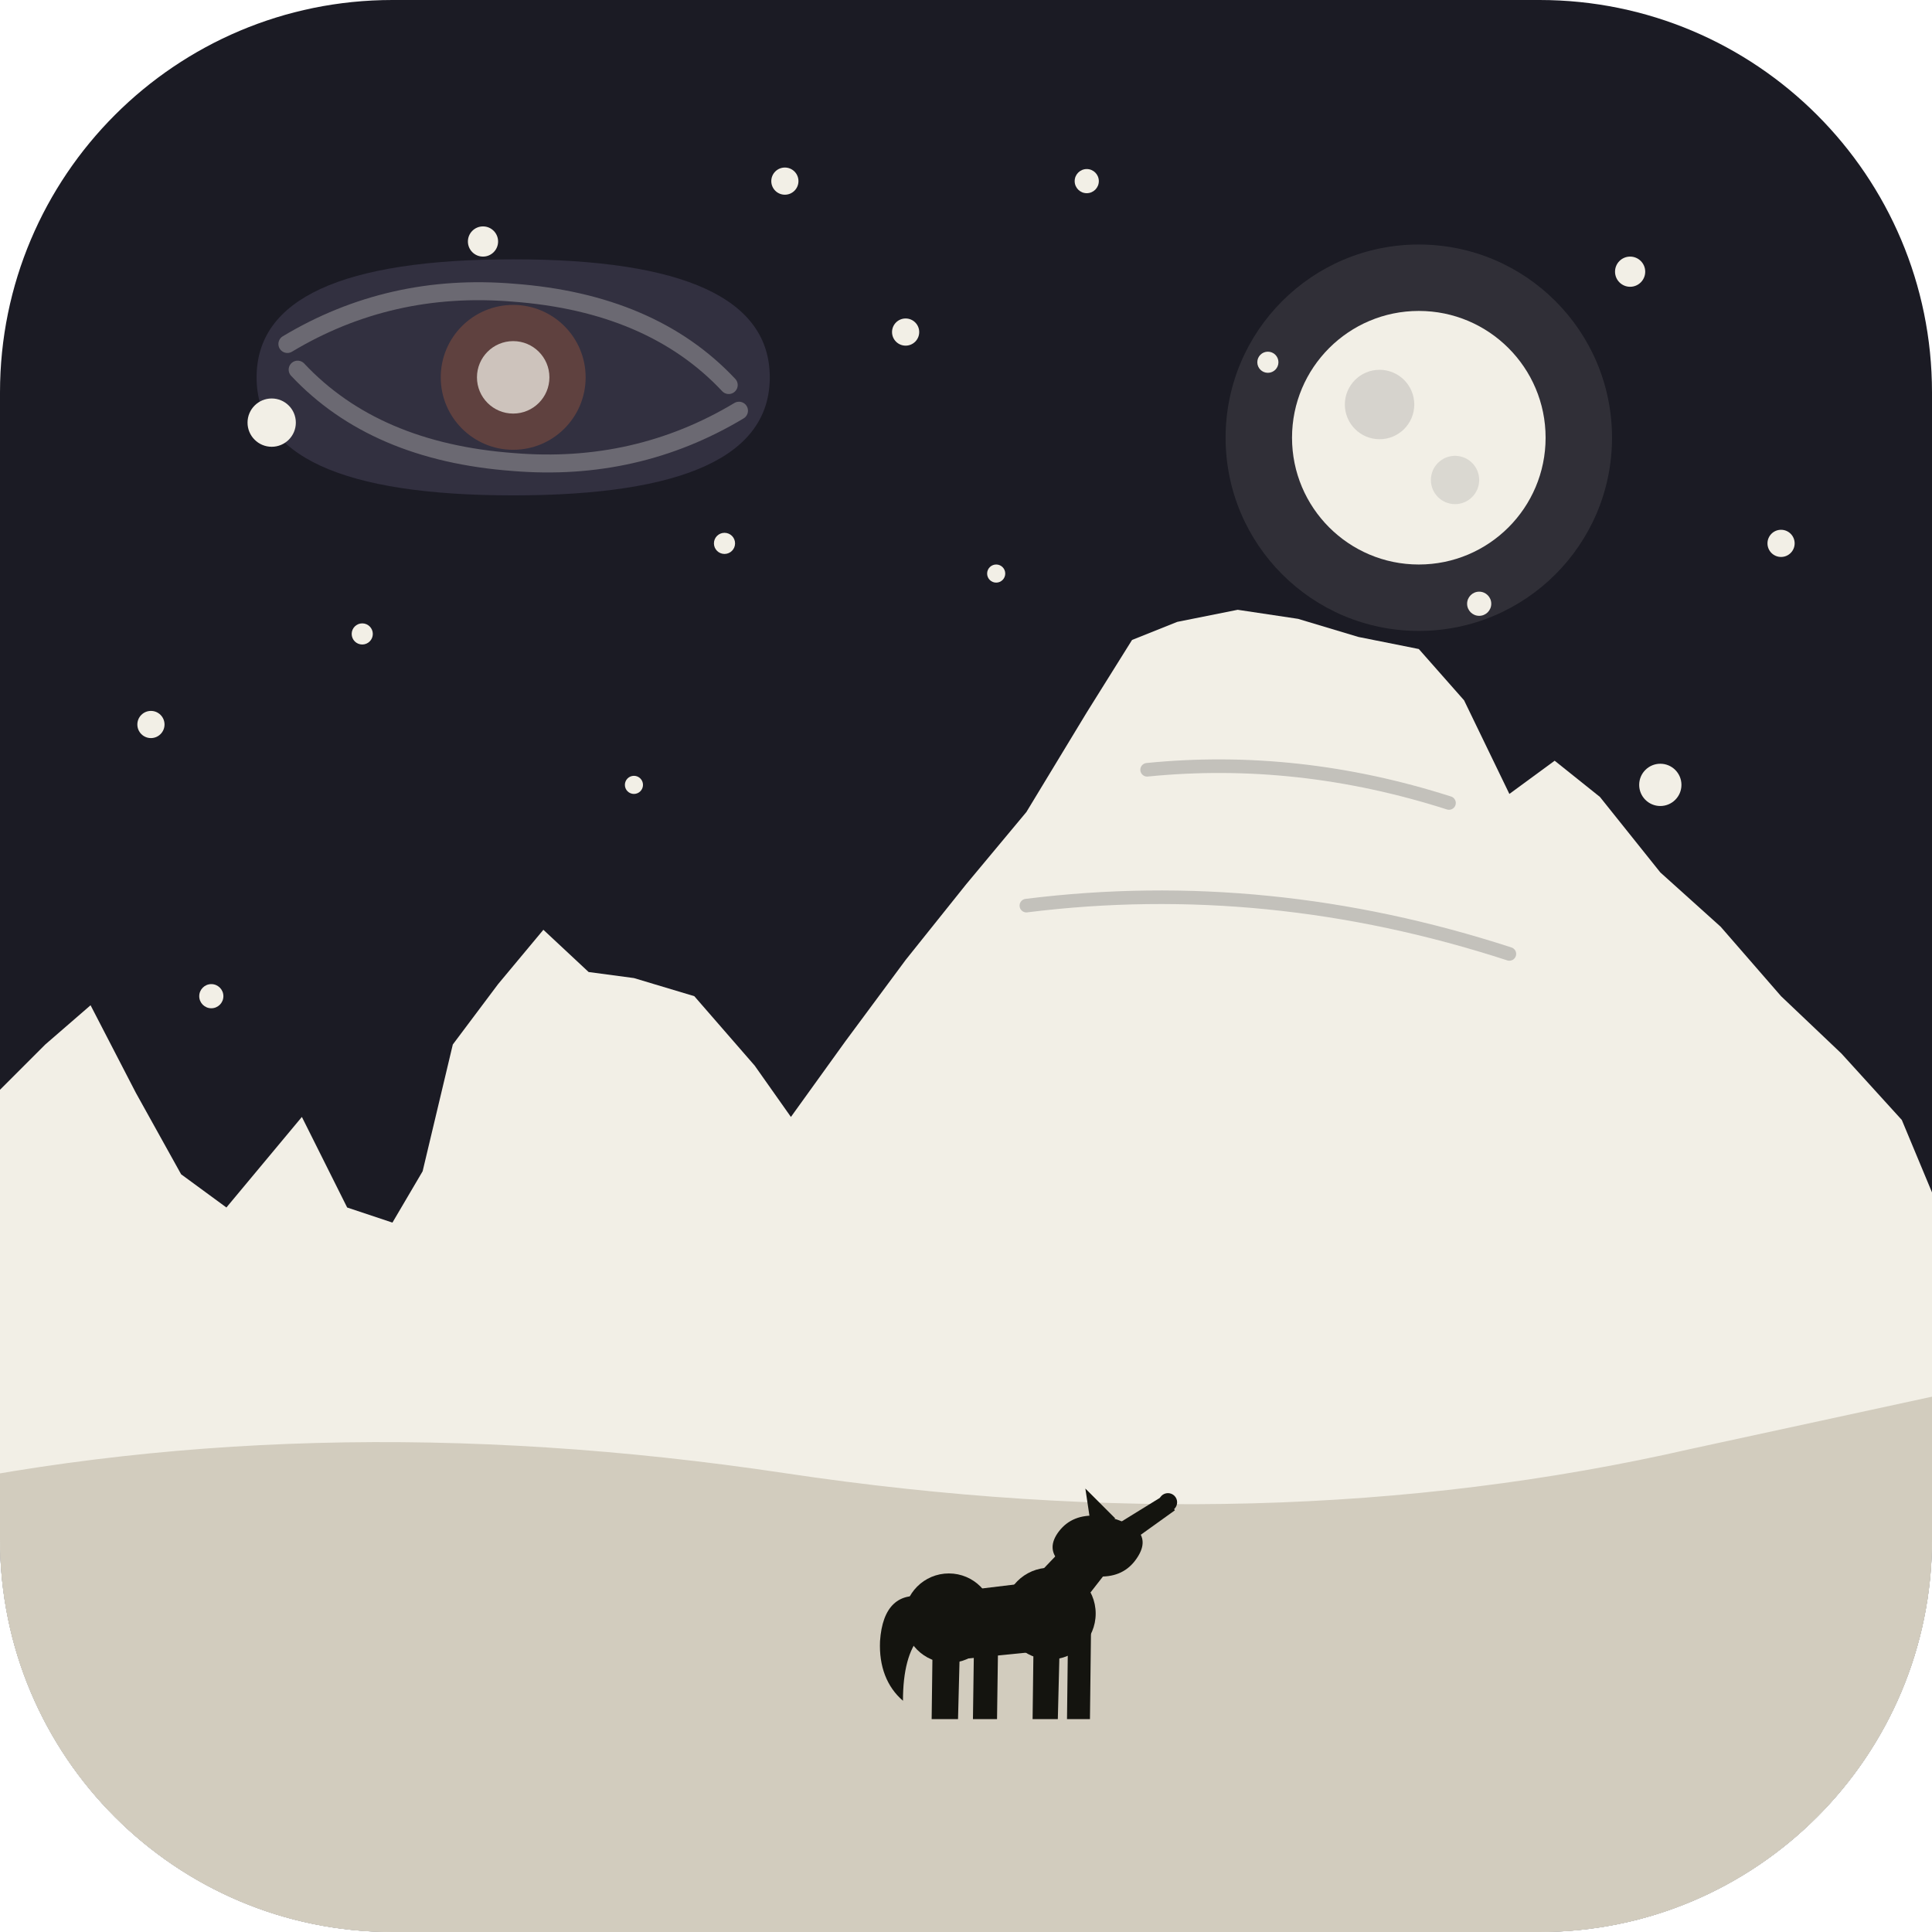
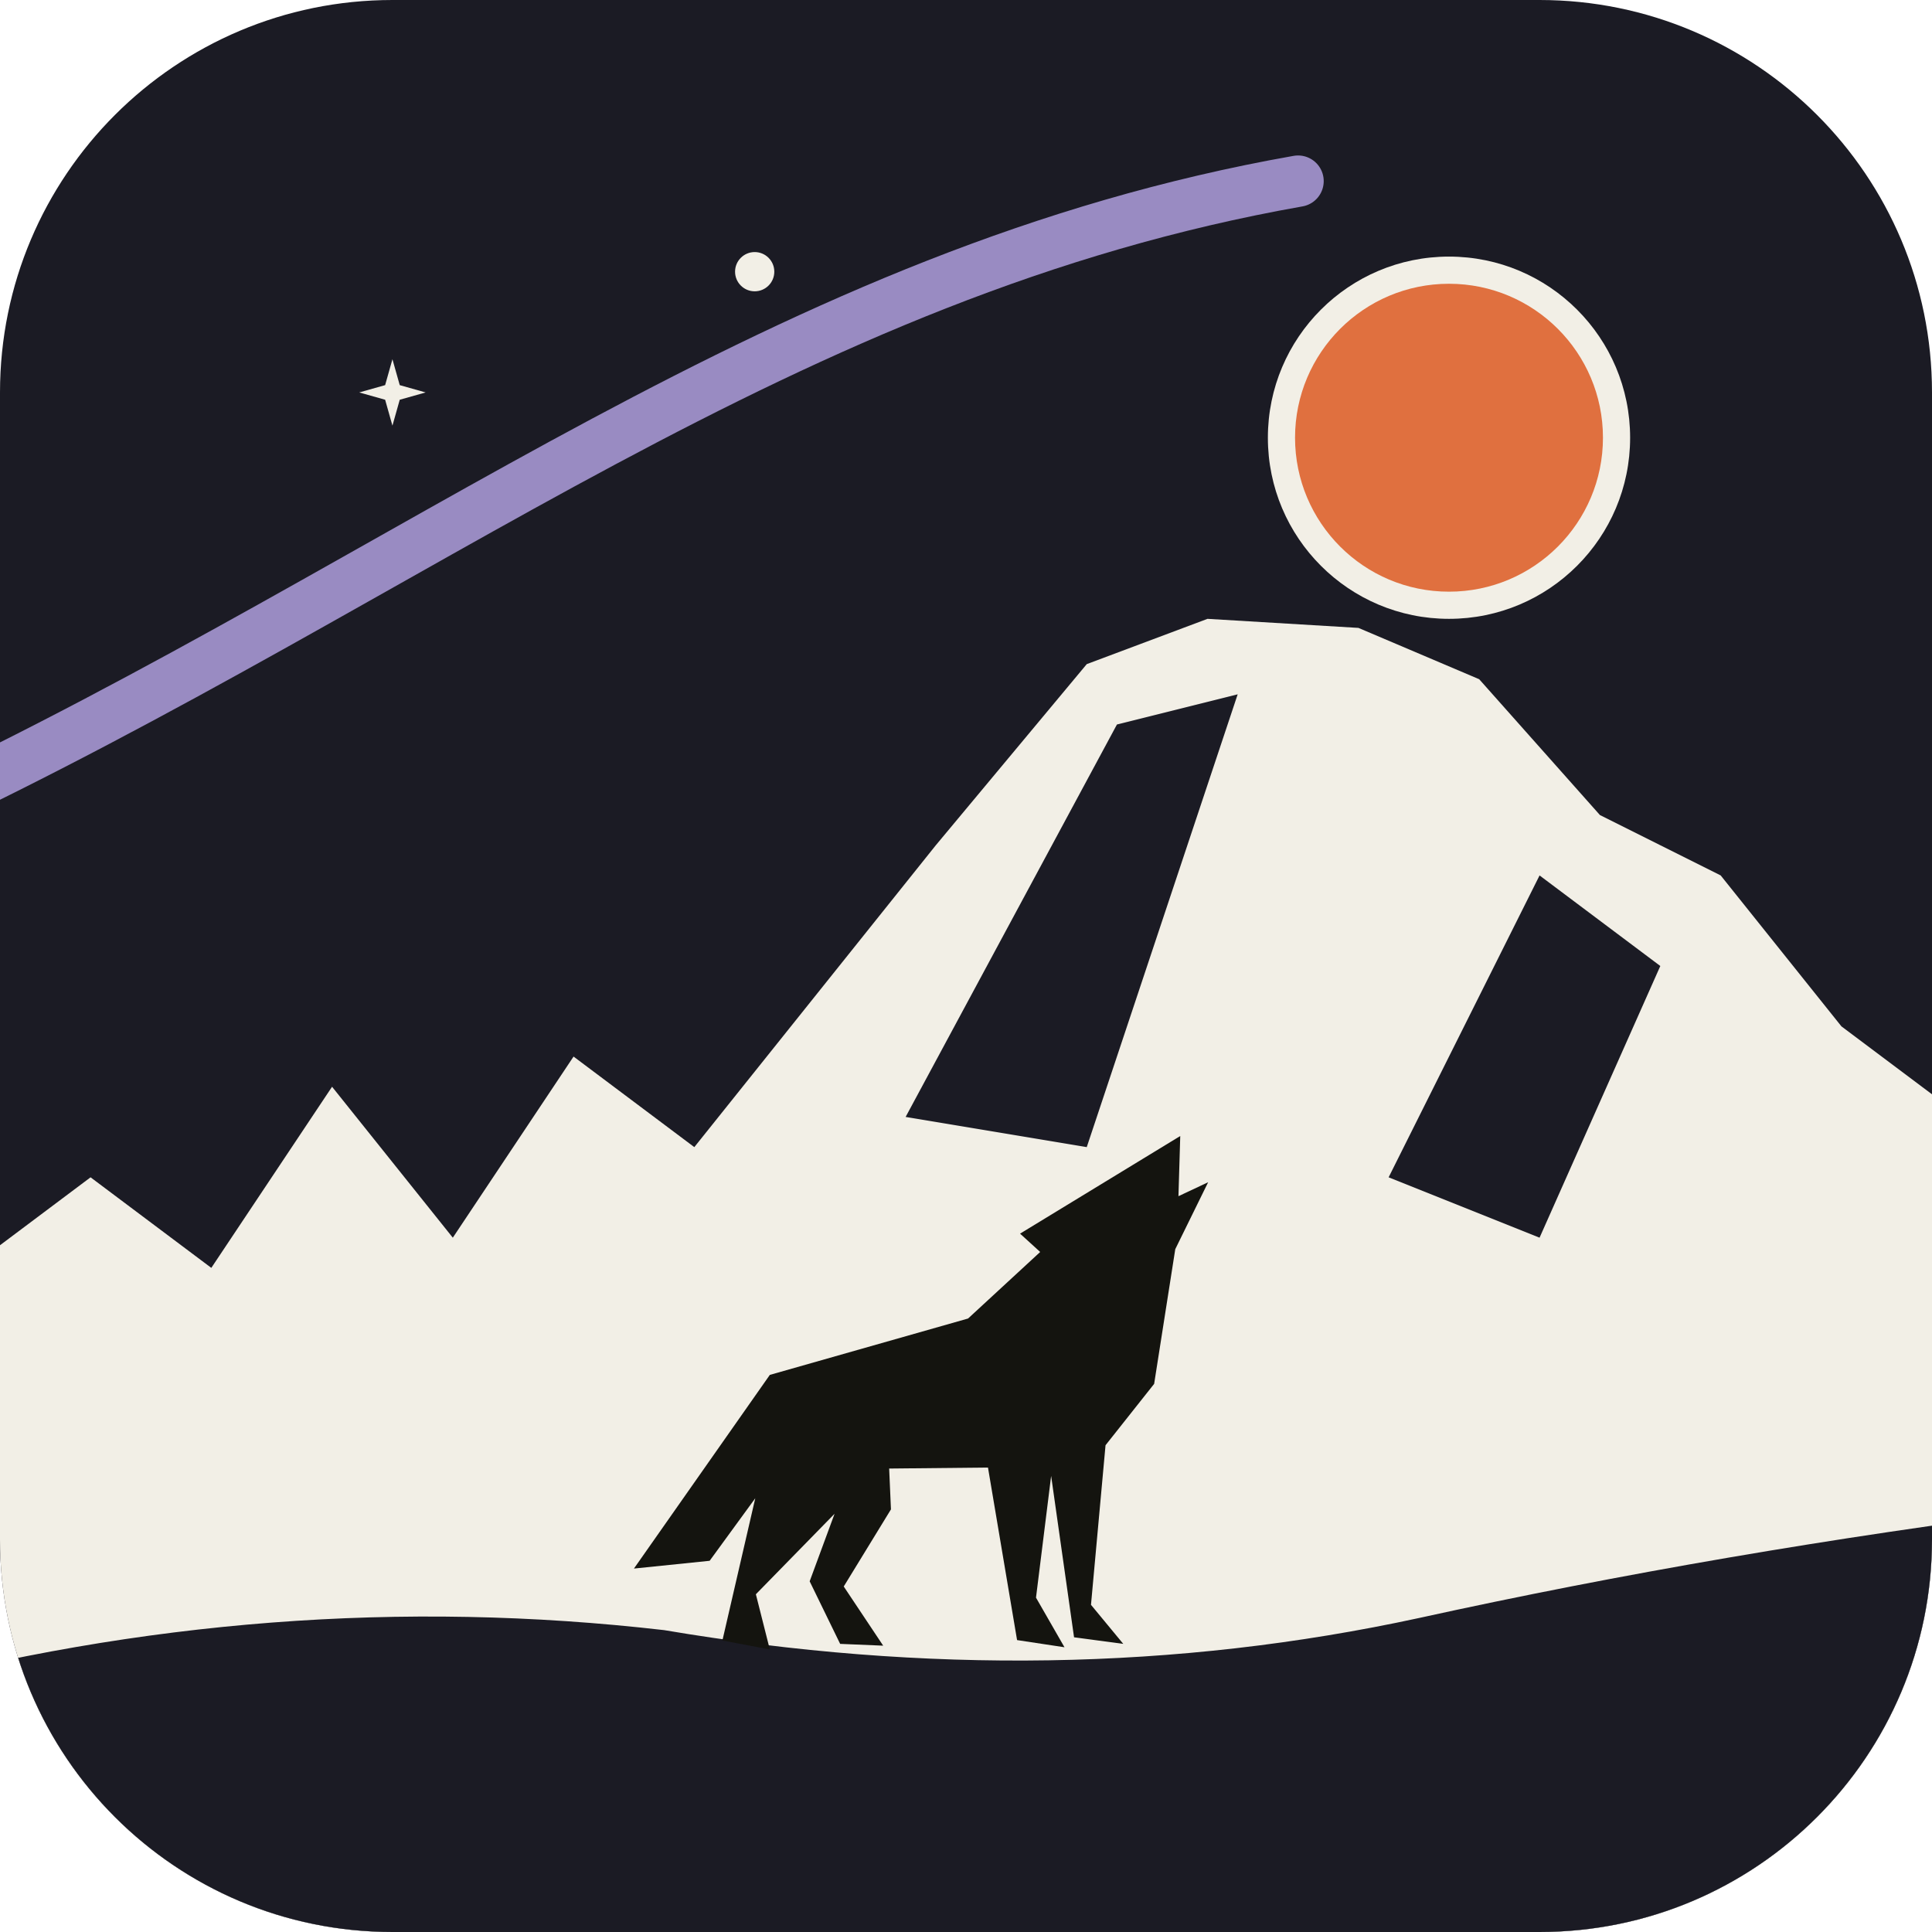
<svg xmlns="http://www.w3.org/2000/svg" viewBox="0 0 64 64" width="64" height="64" role="img" aria-label="TinyAssets: Mount Baker under a wolf moon">
  <defs>
    <clipPath id="ta-badge">
      <rect width="64" height="64" rx="13" />
    </clipPath>
  </defs>
  <rect width="64" height="64" rx="13" fill="#1b1b24" />
  <g clip-path="url(#ta-badge)">
-     <g transform="translate(17 12.5) scale(0.85)">
-       <path d="M-10 0 Q-10 -4.6 0 -4.6 Q10 -4.6 10 0 Q10 4.6 0 4.6 Q-10 4.6 -10 0 Z" fill="#c9b6ff" opacity="0.13" />
-     </g>
+     <path d="M-3 27 C14 19 26 9 43 6" fill="none" stroke="#c9b6ff" stroke-width="1.7" stroke-linecap="round" opacity="0.72" />
  </g>
  <g clip-path="url(#ta-badge)">
-     <g transform="translate(17 12.5) scale(0.85)">
-       <path d="M-8.8 -1.3 Q-4.8 -3.7 0 -3.3 Q5.4 -2.9 8.4 0.3" fill="none" stroke="#f2efe6" stroke-width="0.7" stroke-linecap="round" opacity="0.3" />
-     </g>
+     <path d="M13 11.9 L13.242 12.758 L14.1 13 L13.242 13.242 L13 14.1 L12.758 13.242 L11.9 13 L12.758 12.758 Z" fill="#f2efe6" />
  </g>
  <g clip-path="url(#ta-badge)">
-     <g transform="translate(17 12.5) scale(0.85)">
-       <path d="M8.8 1.3 Q4.8 3.7 0 3.3 Q-5.4 2.9 -8.4 -0.3" fill="none" stroke="#f2efe6" stroke-width="0.7" stroke-linecap="round" opacity="0.3" />
-     </g>
+     <circle cx="25" cy="9" r="0.65" fill="#f2efe6" />
  </g>
  <g clip-path="url(#ta-badge)">
-     <circle cx="17" cy="12.5" r="2.4" fill="#e0703f" opacity="0.26" />
+     <circle cx="48" cy="14.5" r="6" fill="#f2efe6" />
  </g>
  <g clip-path="url(#ta-badge)">
-     <circle cx="17" cy="12.5" r="1.2" fill="#f2efe6" opacity="0.75" />
+     <circle cx="48" cy="14.5" r="5.1" fill="#e0703f" />
  </g>
  <g clip-path="url(#ta-badge)">
-     <circle cx="9" cy="14" r="0.8" fill="#f2efe6" />
+     <path d="M-5 64 L-5 45 L3 39 L7 42 L11 36 L15 41 L19 35 L23 38 L31 28 L36 22 L40 20.5 L45 20.8 L49 22.5 L53 27 L57 29 L61 34 L69 40 L69 64 Z" fill="#f2efe6" />
  </g>
  <g clip-path="url(#ta-badge)">
-     <circle cx="16" cy="8" r="0.5" fill="#f2efe6" />
+     <path d="M30 37 L37 24 L41 23 L36 38 Z" fill="#1b1b24" />
  </g>
  <g clip-path="url(#ta-badge)">
-     <circle cx="5" cy="24" r="0.45" fill="#f2efe6" />
+     <path d="M46 39 L51 29 L55 32 L51 41 Z" fill="#1b1b24" />
  </g>
  <g clip-path="url(#ta-badge)">
-     <circle cx="55" cy="26" r="0.7" fill="#f2efe6" />
+     <path d="M-4 64 L-4 56 Q9 52.5 22 54 Q35 56.2 47 53.6 Q57 51.4 68 50 L68 64 Z" fill="#1b1b24" />
  </g>
  <g clip-path="url(#ta-badge)">
-     <circle cx="59" cy="18" r="0.45" fill="#f2efe6" />
-   </g>
-   <g clip-path="url(#ta-badge)">
-     <circle cx="26" cy="6" r="0.45" fill="#f2efe6" />
-   </g>
-   <g clip-path="url(#ta-badge)">
-     <circle cx="49" cy="20" r="0.4" fill="#f2efe6" />
-   </g>
-   <g clip-path="url(#ta-badge)">
-     <circle cx="12" cy="21" r="0.35" fill="#f2efe6" />
-   </g>
-   <g clip-path="url(#ta-badge)">
-     <circle cx="30" cy="11" r="0.45" fill="#f2efe6" />
-   </g>
-   <g clip-path="url(#ta-badge)">
-     <circle cx="36" cy="6" r="0.4" fill="#f2efe6" />
-   </g>
-   <g clip-path="url(#ta-badge)">
-     <circle cx="54" cy="9" r="0.5" fill="#f2efe6" />
-   </g>
-   <g clip-path="url(#ta-badge)">
-     <circle cx="24" cy="18" r="0.35" fill="#f2efe6" />
-   </g>
-   <g clip-path="url(#ta-badge)">
-     <circle cx="42" cy="12" r="0.35" fill="#f2efe6" />
-   </g>
-   <g clip-path="url(#ta-badge)">
-     <circle cx="7" cy="33" r="0.4" fill="#f2efe6" />
-   </g>
-   <g clip-path="url(#ta-badge)">
-     <circle cx="58" cy="33" r="0.4" fill="#f2efe6" />
-   </g>
-   <g clip-path="url(#ta-badge)">
-     <circle cx="21" cy="26" r="0.3" fill="#f2efe6" />
-   </g>
-   <g clip-path="url(#ta-badge)">
-     <circle cx="33" cy="19" r="0.3" fill="#f2efe6" />
-   </g>
-   <g clip-path="url(#ta-badge)">
-     <circle cx="47" cy="14.5" r="6.4" fill="#f2efe6" opacity="0.1" />
-   </g>
-   <g clip-path="url(#ta-badge)">
-     <circle cx="47" cy="14.5" r="4.2" fill="#f2efe6" />
-   </g>
-   <g clip-path="url(#ta-badge)">
-     <circle cx="45.7" cy="13.4" r="1.15" fill="#1b1b24" opacity="0.13" />
-   </g>
-   <g clip-path="url(#ta-badge)">
-     <circle cx="48.2" cy="15.9" r="0.8" fill="#1b1b24" opacity="0.11" />
-   </g>
-   <g clip-path="url(#ta-badge)">
-     <path d="M-6 64 L-6 43.4 L-2 38.5 L0 36.1 L1.5 34.6 L3 33.3 L4.5 36.2 L6 38.9 L7.5 40.0 L9 38.2 L10 37.0 L11.5 40.0 L13 40.5 L14 38.8 L15 34.6 L16.5 32.6 L18 30.8 L19.5 32.2 L21 32.4 L23 33.0 L25 35.3 L26.2 37.0 L28 34.5 L30 31.8 L32 29.3 L34 26.9 L36 23.6 L37.5 21.2 L39 20.6 L41 20.2 L43 20.5 L45 21.1 L47 21.5 L48.5 23.2 L50 26.3 L51.5 25.2 L53 26.4 L55 28.9 L57 30.7 L59 33.0 L61 34.9 L63 37.1 L65 41.9 L67 43.5 L70 43.5 L70 64 Z" fill="#f2efe6" />
-   </g>
-   <g clip-path="url(#ta-badge)">
-     <path d="M38 25.5 Q43 25 48 26.6" fill="none" stroke="#1b1b24" stroke-width="0.45" stroke-linecap="round" opacity="0.22" />
-   </g>
-   <g clip-path="url(#ta-badge)">
-     <path d="M34 30 Q42 29 50 31.6" fill="none" stroke="#1b1b24" stroke-width="0.45" stroke-linecap="round" opacity="0.22" />
-   </g>
-   <g clip-path="url(#ta-badge)">
-     <path d="M-4 64 L-4 49.6 Q10 46.4 26 48.8 Q42 51.2 56 48 L68 45.4 L68 64 Z" fill="#d2ccbe" />
-   </g>
-   <g clip-path="url(#ta-badge)">
-     <g transform="translate(29 47.6) scale(0.38)">
-       <circle cx="6.4" cy="15.8" r="3.9" fill="#14140f" />
-     </g>
-   </g>
-   <g clip-path="url(#ta-badge)">
-     <g transform="translate(29 47.6) scale(0.38)">
-       <path d="M4.4 13.8 L16.0 12.4 L17.2 18.4 L5.2 19.6 Z" fill="#14140f" />
-     </g>
-   </g>
-   <g clip-path="url(#ta-badge)">
-     <g transform="translate(29 47.6) scale(0.38)">
-       <circle cx="15.2" cy="15.4" r="4" fill="#14140f" />
-     </g>
-   </g>
-   <g clip-path="url(#ta-badge)">
-     <g transform="translate(29 47.6) scale(0.38)">
-       <path d="M5.0 16.8 L7.4 16.8 L7.2 24.6 L4.9 24.6 Z" fill="#14140f" />
-     </g>
-   </g>
-   <g clip-path="url(#ta-badge)">
-     <g transform="translate(29 47.6) scale(0.38)">
-       <path d="M8.6 17.4 L10.7 17.4 L10.6 24.6 L8.5 24.6 Z" fill="#14140f" />
-     </g>
-   </g>
-   <g clip-path="url(#ta-badge)">
-     <g transform="translate(29 47.6) scale(0.38)">
-       <path d="M13.8 16.6 L16.1 16.6 L15.9 24.6 L13.7 24.6 Z" fill="#14140f" />
-     </g>
-   </g>
-   <g clip-path="url(#ta-badge)">
-     <g transform="translate(29 47.6) scale(0.38)">
-       <path d="M16.8 16.2 L18.8 16.2 L18.7 24.6 L16.7 24.6 Z" fill="#14140f" />
-     </g>
-   </g>
-   <g clip-path="url(#ta-badge)">
-     <g transform="translate(29 47.6) scale(0.38)">
-       <path d="M4.6 14.0 C2.0 13.4 0.6 14.8 0.4 17.8 C0.3 20.0 1.0 21.8 2.4 23.0 C2.4 20.4 2.9 18.5 3.9 17.4 C4.6 16.6 5.4 16.2 6.4 16.1 Z" fill="#14140f" />
-     </g>
-   </g>
-   <g clip-path="url(#ta-badge)">
-     <g transform="translate(29 47.6) scale(0.38)">
-       <path d="M13.4 12.8 L17.0 15.8 L20.9 10.8 L17.6 8.4 Z" fill="#14140f" />
-     </g>
-   </g>
-   <g clip-path="url(#ta-badge)">
-     <g transform="translate(29 47.6) scale(0.38)">
-       <path d="M22.99 8.30 Q23.75 9.35 22.60 10.83 Q21.45 12.30 19.30 12.16 Q17.15 12.02 16.01 10.85 Q14.87 9.68 16.02 8.20 Q17.17 6.73 19.32 6.87 Q21.47 7.01 22.99 8.30 Z" fill="#14140f" />
-     </g>
-   </g>
-   <g clip-path="url(#ta-badge)">
-     <g transform="translate(29 47.6) scale(0.38)">
-       <path d="M20.6 7.9 L25.3 5.0 L26.1 6.4 L21.5 9.7 Z" fill="#14140f" />
-     </g>
-   </g>
-   <g clip-path="url(#ta-badge)">
-     <g transform="translate(29 47.6) scale(0.38)">
-       <circle cx="25.5" cy="5.7" r="0.8" fill="#14140f" />
-     </g>
-   </g>
-   <g clip-path="url(#ta-badge)">
-     <g transform="translate(29 47.6) scale(0.38)">
-       <path d="M18.9 8.5 L20.9 7.1 L18.3 4.5 Z" fill="#14140f" />
-     </g>
-   </g>
-   <g clip-path="url(#ta-badge)">
-     <g transform="translate(29 47.6) scale(0.38)">
-       <path d="M20.2 9.9 L22.1 8.5 L19.6 5.9 Z" fill="#14140f" />
+     <g transform="translate(21 37.5) scale(0.66)">
+       <path d="M27.42 0.20 L19.38 5.10 L20.39 6.02 L16.77 9.36 L6.82 12.19 L0 21.91 L3.80 21.52 L6.09 18.38 L4.44 25.52 L6.82 25.97 L6.12 23.20 L10.07 19.16 L8.82 22.55 L10.35 25.69 L12.51 25.78 L10.53 22.81 L12.90 18.94 L12.81 16.89 L17.77 16.84 L19.23 25.50 L21.61 25.86 L20.18 23.37 L20.94 17.26 L22.09 25.36 L24.56 25.69 L22.94 23.73 L23.67 15.72 L26.11 12.64 L27.17 5.88 L28.82 2.52 L27.33 3.22 Z" fill="#14140f" />
    </g>
  </g>
</svg>
